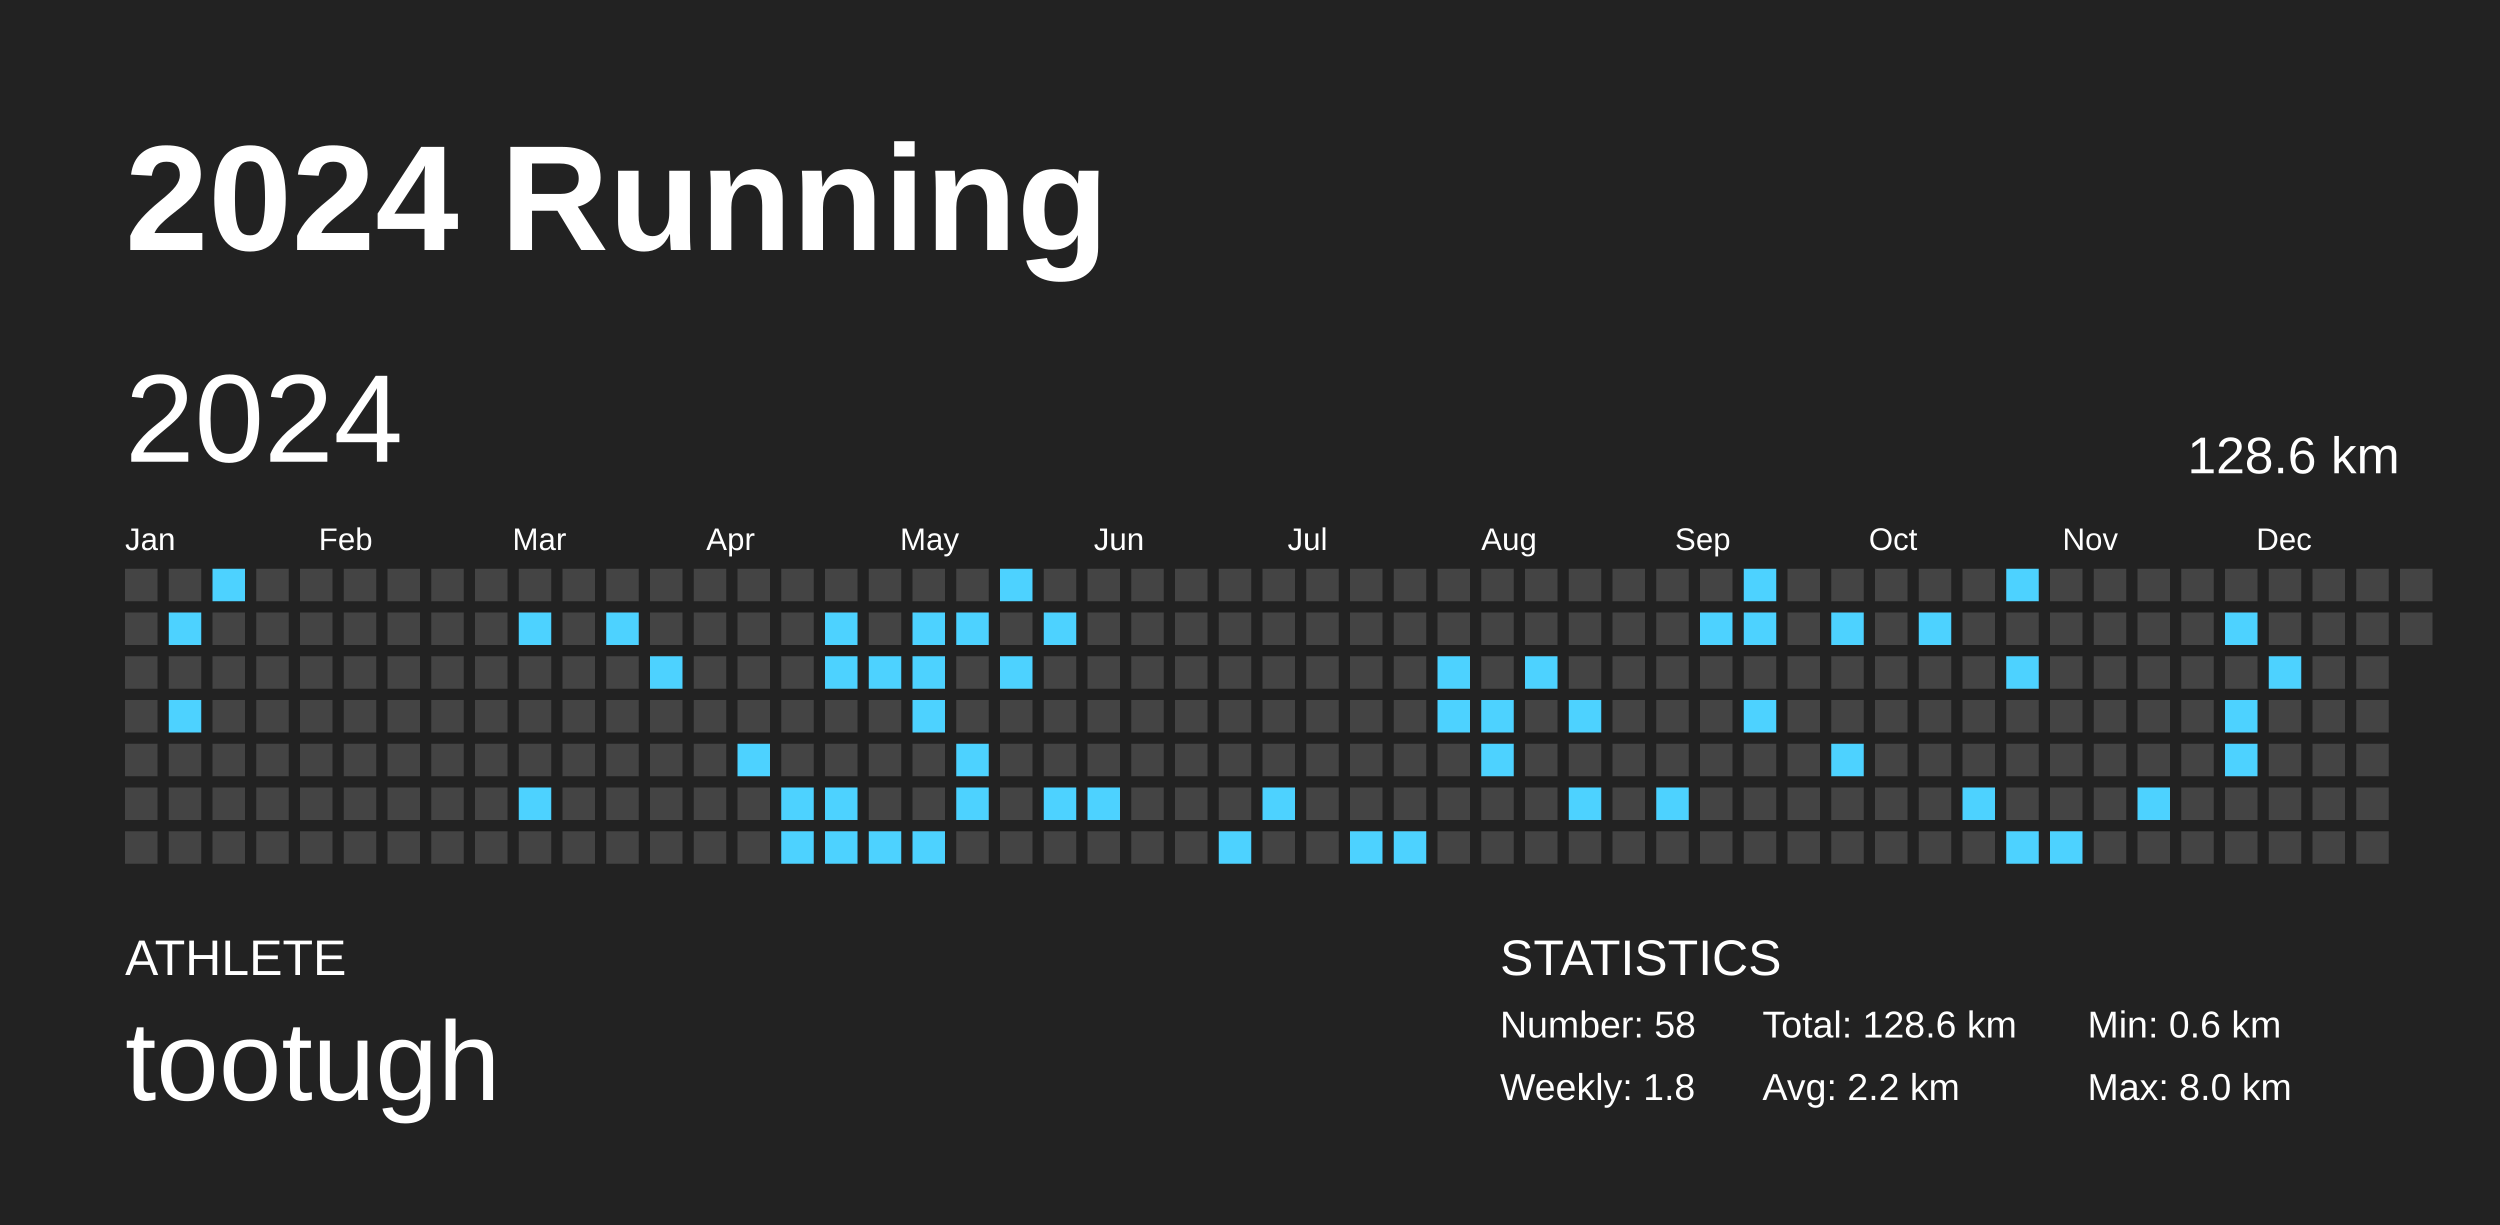
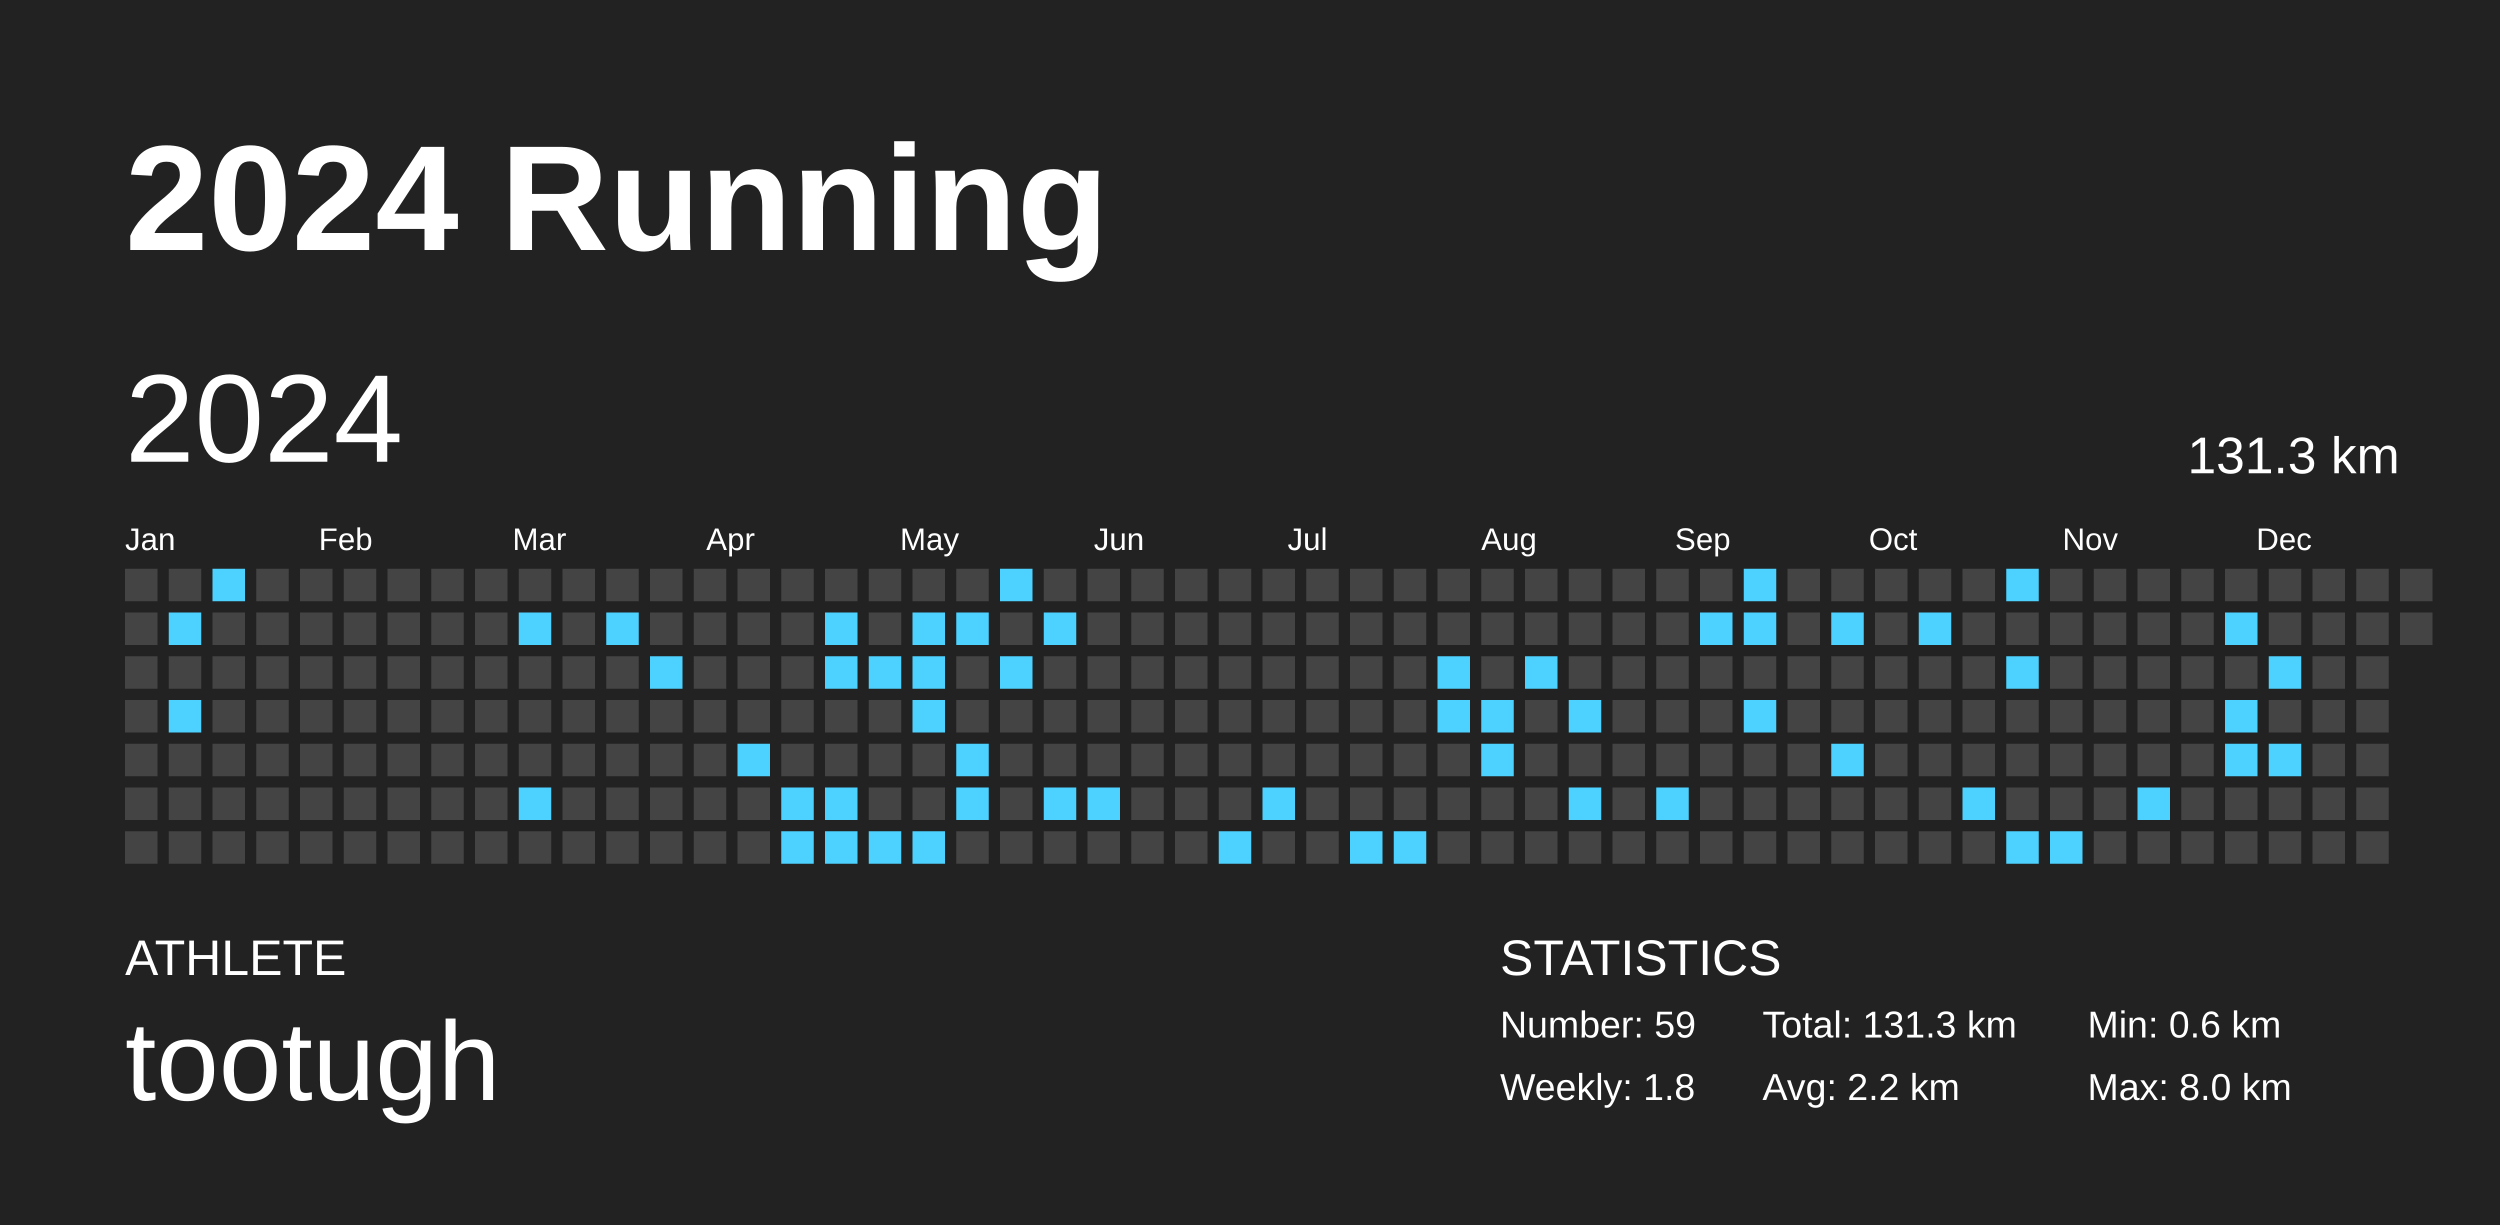
<svg xmlns="http://www.w3.org/2000/svg" baseProfile="full" height="98mm" version="1.1" viewBox="0,0,200,98" width="200mm">
  <defs />
  <rect fill="#222222" height="98" width="200" x="0" y="0" />
  <text fill="#FFFFFF" style="font-size:12px; font-family:Arial; font-weight:bold;" x="10" y="20">2024 Running</text>
  <text fill="#FFFFFF" style="font-size:4px; font-family:Arial" x="10" y="78">ATHLETE</text>
  <text fill="#FFFFFF" style="font-size:9px; font-family:Arial" x="10" y="88">tootugh</text>
  <text fill="#FFFFFF" style="font-size:4px; font-family:Arial" x="120" y="78">STATISTICS</text>
-   <text fill="#FFFFFF" style="font-size:3px; font-family:Arial" x="120" y="83">Number: 58</text>
+   <text fill="#FFFFFF" style="font-size:3px; font-family:Arial" x="120" y="83">Number: 59</text>
  <text fill="#FFFFFF" style="font-size:3px; font-family:Arial" x="120" y="88">Weekly: 1.8</text>
-   <text fill="#FFFFFF" style="font-size:3px; font-family:Arial" x="141" y="83">Total: 128.6 km</text>
+   <text fill="#FFFFFF" style="font-size:3px; font-family:Arial" x="141" y="83">Total: 131.3 km</text>
  <text fill="#FFFFFF" style="font-size:3px; font-family:Arial" x="141" y="88">Avg: 2.2 km</text>
  <text fill="#FFFFFF" style="font-size:3px; font-family:Arial" x="167" y="83">Min: 0.6 km</text>
  <text fill="#FFFFFF" style="font-size:3px; font-family:Arial" x="167" y="88">Max: 8.0 km</text>
  <text dominant-baseline="hanging" fill="#FFFFFF" style="font-size:10.0px; font-family:Arial;" x="10" y="30">2024</text>
-   <text dominant-baseline="hanging" fill="#FFFFFF" style="font-size:4.125px; font-family:Arial;" x="175" y="35">128.6 km</text>
+   <text dominant-baseline="hanging" fill="#FFFFFF" style="font-size:4.125px; font-family:Arial;" x="175" y="35">131.3 km</text>
  <text fill="#FFFFFF" style="font-size:2.5px; font-family:Arial" x="10.0" y="44">Jan</text>
  <text fill="#FFFFFF" style="font-size:2.5px; font-family:Arial" x="25.5" y="44">Feb</text>
  <text fill="#FFFFFF" style="font-size:2.5px; font-family:Arial" x="41.0" y="44">Mar</text>
  <text fill="#FFFFFF" style="font-size:2.5px; font-family:Arial" x="56.5" y="44">Apr</text>
  <text fill="#FFFFFF" style="font-size:2.5px; font-family:Arial" x="72.0" y="44">May</text>
  <text fill="#FFFFFF" style="font-size:2.5px; font-family:Arial" x="87.5" y="44">Jun</text>
  <text fill="#FFFFFF" style="font-size:2.5px; font-family:Arial" x="103.0" y="44">Jul</text>
  <text fill="#FFFFFF" style="font-size:2.5px; font-family:Arial" x="118.5" y="44">Aug</text>
  <text fill="#FFFFFF" style="font-size:2.5px; font-family:Arial" x="134.0" y="44">Sep</text>
  <text fill="#FFFFFF" style="font-size:2.5px; font-family:Arial" x="149.5" y="44">Oct</text>
  <text fill="#FFFFFF" style="font-size:2.5px; font-family:Arial" x="165.0" y="44">Nov</text>
  <text fill="#FFFFFF" style="font-size:2.5px; font-family:Arial" x="180.5" y="44">Dec</text>
  <rect fill="#444444" height="2.6" width="2.6" x="10.0" y="45.5" />
  <rect fill="#444444" height="2.6" width="2.6" x="10.0" y="49.0" />
  <rect fill="#444444" height="2.6" width="2.6" x="10.0" y="52.5" />
  <rect fill="#444444" height="2.6" width="2.6" x="10.0" y="56.0" />
  <rect fill="#444444" height="2.6" width="2.6" x="10.0" y="59.5" />
  <rect fill="#444444" height="2.6" width="2.6" x="10.0" y="63.0" />
  <rect fill="#444444" height="2.6" width="2.6" x="10.0" y="66.5" />
  <rect fill="#444444" height="2.6" width="2.6" x="13.5" y="45.5" />
  <rect fill="#4dd2ff" height="2.6" width="2.6" x="13.5" y="49.0" />
  <rect fill="#444444" height="2.6" width="2.6" x="13.5" y="52.5" />
  <rect fill="#4dd2ff" height="2.6" width="2.6" x="13.5" y="56.0" />
  <rect fill="#444444" height="2.6" width="2.6" x="13.5" y="59.5" />
  <rect fill="#444444" height="2.6" width="2.6" x="13.5" y="63.0" />
  <rect fill="#444444" height="2.6" width="2.6" x="13.5" y="66.5" />
  <rect fill="#4dd2ff" height="2.6" width="2.6" x="17.0" y="45.5" />
  <rect fill="#444444" height="2.6" width="2.6" x="17.0" y="49.0" />
  <rect fill="#444444" height="2.6" width="2.6" x="17.0" y="52.5" />
  <rect fill="#444444" height="2.6" width="2.6" x="17.0" y="56.0" />
  <rect fill="#444444" height="2.6" width="2.6" x="17.0" y="59.5" />
  <rect fill="#444444" height="2.6" width="2.6" x="17.0" y="63.0" />
  <rect fill="#444444" height="2.6" width="2.6" x="17.0" y="66.5" />
  <rect fill="#444444" height="2.6" width="2.6" x="20.5" y="45.5" />
  <rect fill="#444444" height="2.6" width="2.6" x="20.5" y="49.0" />
  <rect fill="#444444" height="2.6" width="2.6" x="20.5" y="52.5" />
  <rect fill="#444444" height="2.6" width="2.6" x="20.5" y="56.0" />
  <rect fill="#444444" height="2.6" width="2.6" x="20.5" y="59.5" />
  <rect fill="#444444" height="2.6" width="2.6" x="20.5" y="63.0" />
  <rect fill="#444444" height="2.6" width="2.6" x="20.5" y="66.5" />
  <rect fill="#444444" height="2.6" width="2.6" x="24.0" y="45.5" />
  <rect fill="#444444" height="2.6" width="2.6" x="24.0" y="49.0" />
  <rect fill="#444444" height="2.6" width="2.6" x="24.0" y="52.5" />
  <rect fill="#444444" height="2.6" width="2.6" x="24.0" y="56.0" />
  <rect fill="#444444" height="2.6" width="2.6" x="24.0" y="59.5" />
  <rect fill="#444444" height="2.6" width="2.6" x="24.0" y="63.0" />
  <rect fill="#444444" height="2.6" width="2.6" x="24.0" y="66.5" />
  <rect fill="#444444" height="2.6" width="2.6" x="27.5" y="45.5" />
  <rect fill="#444444" height="2.6" width="2.6" x="27.5" y="49.0" />
  <rect fill="#444444" height="2.6" width="2.6" x="27.5" y="52.5" />
  <rect fill="#444444" height="2.6" width="2.6" x="27.5" y="56.0" />
  <rect fill="#444444" height="2.6" width="2.6" x="27.5" y="59.5" />
  <rect fill="#444444" height="2.6" width="2.6" x="27.5" y="63.0" />
  <rect fill="#444444" height="2.6" width="2.6" x="27.5" y="66.5" />
  <rect fill="#444444" height="2.6" width="2.6" x="31.0" y="45.5" />
  <rect fill="#444444" height="2.6" width="2.6" x="31.0" y="49.0" />
  <rect fill="#444444" height="2.6" width="2.6" x="31.0" y="52.5" />
  <rect fill="#444444" height="2.6" width="2.6" x="31.0" y="56.0" />
  <rect fill="#444444" height="2.6" width="2.6" x="31.0" y="59.5" />
  <rect fill="#444444" height="2.6" width="2.6" x="31.0" y="63.0" />
  <rect fill="#444444" height="2.6" width="2.6" x="31.0" y="66.5" />
  <rect fill="#444444" height="2.6" width="2.6" x="34.5" y="45.5" />
  <rect fill="#444444" height="2.6" width="2.6" x="34.5" y="49.0" />
  <rect fill="#444444" height="2.6" width="2.6" x="34.5" y="52.5" />
  <rect fill="#444444" height="2.6" width="2.6" x="34.5" y="56.0" />
  <rect fill="#444444" height="2.6" width="2.6" x="34.5" y="59.5" />
  <rect fill="#444444" height="2.6" width="2.6" x="34.5" y="63.0" />
  <rect fill="#444444" height="2.6" width="2.6" x="34.5" y="66.5" />
  <rect fill="#444444" height="2.6" width="2.6" x="38.0" y="45.5" />
  <rect fill="#444444" height="2.6" width="2.6" x="38.0" y="49.0" />
  <rect fill="#444444" height="2.6" width="2.6" x="38.0" y="52.5" />
  <rect fill="#444444" height="2.6" width="2.6" x="38.0" y="56.0" />
  <rect fill="#444444" height="2.6" width="2.6" x="38.0" y="59.5" />
  <rect fill="#444444" height="2.6" width="2.6" x="38.0" y="63.0" />
  <rect fill="#444444" height="2.6" width="2.6" x="38.0" y="66.5" />
  <rect fill="#444444" height="2.6" width="2.6" x="41.5" y="45.5" />
  <rect fill="#4dd2ff" height="2.6" width="2.6" x="41.5" y="49.0" />
  <rect fill="#444444" height="2.6" width="2.6" x="41.5" y="52.5" />
  <rect fill="#444444" height="2.6" width="2.6" x="41.5" y="56.0" />
  <rect fill="#444444" height="2.6" width="2.6" x="41.5" y="59.5" />
  <rect fill="#4dd2ff" height="2.6" width="2.6" x="41.5" y="63.0" />
  <rect fill="#444444" height="2.6" width="2.6" x="41.5" y="66.5" />
  <rect fill="#444444" height="2.6" width="2.6" x="45.0" y="45.5" />
  <rect fill="#444444" height="2.6" width="2.6" x="45.0" y="49.0" />
  <rect fill="#444444" height="2.6" width="2.6" x="45.0" y="52.5" />
  <rect fill="#444444" height="2.6" width="2.6" x="45.0" y="56.0" />
  <rect fill="#444444" height="2.6" width="2.6" x="45.0" y="59.5" />
  <rect fill="#444444" height="2.6" width="2.6" x="45.0" y="63.0" />
  <rect fill="#444444" height="2.6" width="2.6" x="45.0" y="66.5" />
  <rect fill="#444444" height="2.6" width="2.6" x="48.5" y="45.5" />
  <rect fill="#4dd2ff" height="2.6" width="2.6" x="48.5" y="49.0" />
  <rect fill="#444444" height="2.6" width="2.6" x="48.5" y="52.5" />
  <rect fill="#444444" height="2.6" width="2.6" x="48.5" y="56.0" />
  <rect fill="#444444" height="2.6" width="2.6" x="48.5" y="59.5" />
  <rect fill="#444444" height="2.6" width="2.6" x="48.5" y="63.0" />
  <rect fill="#444444" height="2.6" width="2.6" x="48.5" y="66.5" />
  <rect fill="#444444" height="2.6" width="2.6" x="52.0" y="45.5" />
  <rect fill="#444444" height="2.6" width="2.6" x="52.0" y="49.0" />
  <rect fill="#4dd2ff" height="2.6" width="2.6" x="52.0" y="52.5" />
  <rect fill="#444444" height="2.6" width="2.6" x="52.0" y="56.0" />
  <rect fill="#444444" height="2.6" width="2.6" x="52.0" y="59.5" />
  <rect fill="#444444" height="2.6" width="2.6" x="52.0" y="63.0" />
  <rect fill="#444444" height="2.6" width="2.6" x="52.0" y="66.5" />
  <rect fill="#444444" height="2.6" width="2.6" x="55.5" y="45.5" />
  <rect fill="#444444" height="2.6" width="2.6" x="55.5" y="49.0" />
  <rect fill="#444444" height="2.6" width="2.6" x="55.5" y="52.5" />
  <rect fill="#444444" height="2.6" width="2.6" x="55.5" y="56.0" />
  <rect fill="#444444" height="2.6" width="2.6" x="55.5" y="59.5" />
  <rect fill="#444444" height="2.6" width="2.6" x="55.5" y="63.0" />
  <rect fill="#444444" height="2.6" width="2.6" x="55.5" y="66.5" />
  <rect fill="#444444" height="2.6" width="2.6" x="59.0" y="45.5" />
  <rect fill="#444444" height="2.6" width="2.6" x="59.0" y="49.0" />
  <rect fill="#444444" height="2.6" width="2.6" x="59.0" y="52.5" />
  <rect fill="#444444" height="2.6" width="2.6" x="59.0" y="56.0" />
  <rect fill="#4dd2ff" height="2.6" width="2.6" x="59.0" y="59.5" />
  <rect fill="#444444" height="2.6" width="2.6" x="59.0" y="63.0" />
  <rect fill="#444444" height="2.6" width="2.6" x="59.0" y="66.5" />
  <rect fill="#444444" height="2.6" width="2.6" x="62.5" y="45.5" />
  <rect fill="#444444" height="2.6" width="2.6" x="62.5" y="49.0" />
  <rect fill="#444444" height="2.6" width="2.6" x="62.5" y="52.5" />
  <rect fill="#444444" height="2.6" width="2.6" x="62.5" y="56.0" />
  <rect fill="#444444" height="2.6" width="2.6" x="62.5" y="59.5" />
  <rect fill="#4dd2ff" height="2.6" width="2.6" x="62.5" y="63.0" />
  <rect fill="#4dd2ff" height="2.6" width="2.6" x="62.5" y="66.5" />
  <rect fill="#444444" height="2.6" width="2.6" x="66.0" y="45.5" />
  <rect fill="#4dd2ff" height="2.6" width="2.6" x="66.0" y="49.0" />
  <rect fill="#4dd2ff" height="2.6" width="2.6" x="66.0" y="52.5" />
  <rect fill="#444444" height="2.6" width="2.6" x="66.0" y="56.0" />
  <rect fill="#444444" height="2.6" width="2.6" x="66.0" y="59.5" />
  <rect fill="#4dd2ff" height="2.6" width="2.6" x="66.0" y="63.0" />
  <rect fill="#4dd2ff" height="2.6" width="2.6" x="66.0" y="66.5" />
  <rect fill="#444444" height="2.6" width="2.6" x="69.5" y="45.5" />
  <rect fill="#444444" height="2.6" width="2.6" x="69.5" y="49.0" />
  <rect fill="#4dd2ff" height="2.6" width="2.6" x="69.5" y="52.5" />
  <rect fill="#444444" height="2.6" width="2.6" x="69.5" y="56.0" />
  <rect fill="#444444" height="2.6" width="2.6" x="69.5" y="59.5" />
  <rect fill="#444444" height="2.6" width="2.6" x="69.5" y="63.0" />
  <rect fill="#4dd2ff" height="2.6" width="2.6" x="69.5" y="66.5" />
  <rect fill="#444444" height="2.6" width="2.6" x="73.0" y="45.5" />
  <rect fill="#4dd2ff" height="2.6" width="2.6" x="73.0" y="49.0" />
  <rect fill="#4dd2ff" height="2.6" width="2.6" x="73.0" y="52.5" />
  <rect fill="#4dd2ff" height="2.6" width="2.6" x="73.0" y="56.0" />
  <rect fill="#444444" height="2.6" width="2.6" x="73.0" y="59.5" />
  <rect fill="#444444" height="2.6" width="2.6" x="73.0" y="63.0" />
  <rect fill="#4dd2ff" height="2.6" width="2.6" x="73.0" y="66.5" />
  <rect fill="#444444" height="2.6" width="2.6" x="76.5" y="45.5" />
  <rect fill="#4dd2ff" height="2.6" width="2.6" x="76.5" y="49.0" />
  <rect fill="#444444" height="2.6" width="2.6" x="76.5" y="52.5" />
  <rect fill="#444444" height="2.6" width="2.6" x="76.5" y="56.0" />
  <rect fill="#4dd2ff" height="2.6" width="2.6" x="76.5" y="59.5" />
  <rect fill="#4dd2ff" height="2.6" width="2.6" x="76.5" y="63.0" />
  <rect fill="#444444" height="2.6" width="2.6" x="76.5" y="66.5" />
  <rect fill="#4dd2ff" height="2.6" width="2.6" x="80.0" y="45.5" />
  <rect fill="#444444" height="2.6" width="2.6" x="80.0" y="49.0" />
  <rect fill="#4dd2ff" height="2.6" width="2.6" x="80.0" y="52.5" />
  <rect fill="#444444" height="2.6" width="2.6" x="80.0" y="56.0" />
  <rect fill="#444444" height="2.6" width="2.6" x="80.0" y="59.5" />
  <rect fill="#444444" height="2.6" width="2.6" x="80.0" y="63.0" />
  <rect fill="#444444" height="2.6" width="2.6" x="80.0" y="66.5" />
  <rect fill="#444444" height="2.6" width="2.6" x="83.5" y="45.5" />
  <rect fill="#4dd2ff" height="2.6" width="2.6" x="83.5" y="49.0" />
  <rect fill="#444444" height="2.6" width="2.6" x="83.5" y="52.5" />
  <rect fill="#444444" height="2.6" width="2.6" x="83.5" y="56.0" />
  <rect fill="#444444" height="2.6" width="2.6" x="83.5" y="59.5" />
  <rect fill="#4dd2ff" height="2.6" width="2.6" x="83.5" y="63.0" />
  <rect fill="#444444" height="2.6" width="2.6" x="83.5" y="66.5" />
  <rect fill="#444444" height="2.6" width="2.6" x="87.0" y="45.5" />
  <rect fill="#444444" height="2.6" width="2.6" x="87.0" y="49.0" />
  <rect fill="#444444" height="2.6" width="2.6" x="87.0" y="52.5" />
  <rect fill="#444444" height="2.6" width="2.6" x="87.0" y="56.0" />
  <rect fill="#444444" height="2.6" width="2.6" x="87.0" y="59.5" />
  <rect fill="#4dd2ff" height="2.6" width="2.6" x="87.0" y="63.0" />
  <rect fill="#444444" height="2.6" width="2.6" x="87.0" y="66.5" />
  <rect fill="#444444" height="2.6" width="2.6" x="90.5" y="45.5" />
  <rect fill="#444444" height="2.6" width="2.6" x="90.5" y="49.0" />
  <rect fill="#444444" height="2.6" width="2.6" x="90.5" y="52.5" />
  <rect fill="#444444" height="2.6" width="2.6" x="90.5" y="56.0" />
  <rect fill="#444444" height="2.6" width="2.6" x="90.5" y="59.5" />
  <rect fill="#444444" height="2.6" width="2.6" x="90.5" y="63.0" />
  <rect fill="#444444" height="2.6" width="2.6" x="90.5" y="66.5" />
  <rect fill="#444444" height="2.6" width="2.6" x="94.0" y="45.5" />
  <rect fill="#444444" height="2.6" width="2.6" x="94.0" y="49.0" />
  <rect fill="#444444" height="2.6" width="2.6" x="94.0" y="52.5" />
  <rect fill="#444444" height="2.6" width="2.6" x="94.0" y="56.0" />
  <rect fill="#444444" height="2.6" width="2.6" x="94.0" y="59.5" />
  <rect fill="#444444" height="2.6" width="2.6" x="94.0" y="63.0" />
  <rect fill="#444444" height="2.6" width="2.6" x="94.0" y="66.5" />
  <rect fill="#444444" height="2.6" width="2.6" x="97.5" y="45.5" />
  <rect fill="#444444" height="2.6" width="2.6" x="97.5" y="49.0" />
  <rect fill="#444444" height="2.6" width="2.6" x="97.5" y="52.5" />
  <rect fill="#444444" height="2.6" width="2.6" x="97.5" y="56.0" />
  <rect fill="#444444" height="2.6" width="2.6" x="97.5" y="59.5" />
  <rect fill="#444444" height="2.6" width="2.6" x="97.5" y="63.0" />
  <rect fill="#4dd2ff" height="2.6" width="2.6" x="97.5" y="66.5" />
  <rect fill="#444444" height="2.6" width="2.6" x="101.0" y="45.5" />
  <rect fill="#444444" height="2.6" width="2.6" x="101.0" y="49.0" />
  <rect fill="#444444" height="2.6" width="2.6" x="101.0" y="52.5" />
  <rect fill="#444444" height="2.6" width="2.6" x="101.0" y="56.0" />
  <rect fill="#444444" height="2.6" width="2.6" x="101.0" y="59.5" />
  <rect fill="#4dd2ff" height="2.6" width="2.6" x="101.0" y="63.0" />
  <rect fill="#444444" height="2.6" width="2.6" x="101.0" y="66.5" />
  <rect fill="#444444" height="2.6" width="2.6" x="104.5" y="45.5" />
  <rect fill="#444444" height="2.6" width="2.6" x="104.5" y="49.0" />
  <rect fill="#444444" height="2.6" width="2.6" x="104.5" y="52.5" />
  <rect fill="#444444" height="2.6" width="2.6" x="104.5" y="56.0" />
  <rect fill="#444444" height="2.6" width="2.6" x="104.5" y="59.5" />
  <rect fill="#444444" height="2.6" width="2.6" x="104.5" y="63.0" />
  <rect fill="#444444" height="2.6" width="2.6" x="104.5" y="66.5" />
  <rect fill="#444444" height="2.6" width="2.6" x="108.0" y="45.5" />
  <rect fill="#444444" height="2.6" width="2.6" x="108.0" y="49.0" />
  <rect fill="#444444" height="2.6" width="2.6" x="108.0" y="52.5" />
  <rect fill="#444444" height="2.6" width="2.6" x="108.0" y="56.0" />
  <rect fill="#444444" height="2.6" width="2.6" x="108.0" y="59.5" />
  <rect fill="#444444" height="2.6" width="2.6" x="108.0" y="63.0" />
  <rect fill="#4dd2ff" height="2.6" width="2.6" x="108.0" y="66.5" />
  <rect fill="#444444" height="2.6" width="2.6" x="111.5" y="45.5" />
  <rect fill="#444444" height="2.6" width="2.6" x="111.5" y="49.0" />
  <rect fill="#444444" height="2.6" width="2.6" x="111.5" y="52.5" />
  <rect fill="#444444" height="2.6" width="2.6" x="111.5" y="56.0" />
  <rect fill="#444444" height="2.6" width="2.6" x="111.5" y="59.5" />
  <rect fill="#444444" height="2.6" width="2.6" x="111.5" y="63.0" />
  <rect fill="#4dd2ff" height="2.6" width="2.6" x="111.5" y="66.5" />
  <rect fill="#444444" height="2.6" width="2.6" x="115.0" y="45.5" />
  <rect fill="#444444" height="2.6" width="2.6" x="115.0" y="49.0" />
  <rect fill="#4dd2ff" height="2.6" width="2.6" x="115.0" y="52.5" />
  <rect fill="#4dd2ff" height="2.6" width="2.6" x="115.0" y="56.0" />
  <rect fill="#444444" height="2.6" width="2.6" x="115.0" y="59.5" />
  <rect fill="#444444" height="2.6" width="2.6" x="115.0" y="63.0" />
  <rect fill="#444444" height="2.6" width="2.6" x="115.0" y="66.5" />
  <rect fill="#444444" height="2.6" width="2.6" x="118.5" y="45.5" />
  <rect fill="#444444" height="2.6" width="2.6" x="118.5" y="49.0" />
  <rect fill="#444444" height="2.6" width="2.6" x="118.5" y="52.5" />
  <rect fill="#4dd2ff" height="2.6" width="2.6" x="118.5" y="56.0" />
  <rect fill="#4dd2ff" height="2.6" width="2.6" x="118.5" y="59.5" />
  <rect fill="#444444" height="2.6" width="2.6" x="118.5" y="63.0" />
  <rect fill="#444444" height="2.6" width="2.6" x="118.5" y="66.5" />
  <rect fill="#444444" height="2.6" width="2.6" x="122.0" y="45.5" />
  <rect fill="#444444" height="2.6" width="2.6" x="122.0" y="49.0" />
  <rect fill="#4dd2ff" height="2.6" width="2.6" x="122.0" y="52.5" />
  <rect fill="#444444" height="2.6" width="2.6" x="122.0" y="56.0" />
  <rect fill="#444444" height="2.6" width="2.6" x="122.0" y="59.5" />
  <rect fill="#444444" height="2.6" width="2.6" x="122.0" y="63.0" />
  <rect fill="#444444" height="2.6" width="2.6" x="122.0" y="66.5" />
  <rect fill="#444444" height="2.6" width="2.6" x="125.5" y="45.5" />
  <rect fill="#444444" height="2.6" width="2.6" x="125.5" y="49.0" />
  <rect fill="#444444" height="2.6" width="2.6" x="125.5" y="52.5" />
  <rect fill="#4dd2ff" height="2.6" width="2.6" x="125.5" y="56.0" />
  <rect fill="#444444" height="2.6" width="2.6" x="125.5" y="59.5" />
  <rect fill="#4dd2ff" height="2.6" width="2.6" x="125.5" y="63.0" />
  <rect fill="#444444" height="2.6" width="2.6" x="125.5" y="66.5" />
  <rect fill="#444444" height="2.6" width="2.6" x="129.0" y="45.5" />
  <rect fill="#444444" height="2.6" width="2.6" x="129.0" y="49.0" />
  <rect fill="#444444" height="2.6" width="2.6" x="129.0" y="52.5" />
  <rect fill="#444444" height="2.6" width="2.6" x="129.0" y="56.0" />
  <rect fill="#444444" height="2.6" width="2.6" x="129.0" y="59.5" />
  <rect fill="#444444" height="2.6" width="2.6" x="129.0" y="63.0" />
  <rect fill="#444444" height="2.6" width="2.6" x="129.0" y="66.5" />
  <rect fill="#444444" height="2.6" width="2.6" x="132.5" y="45.5" />
  <rect fill="#444444" height="2.6" width="2.6" x="132.5" y="49.0" />
  <rect fill="#444444" height="2.6" width="2.6" x="132.5" y="52.5" />
  <rect fill="#444444" height="2.6" width="2.6" x="132.5" y="56.0" />
  <rect fill="#444444" height="2.6" width="2.6" x="132.5" y="59.5" />
  <rect fill="#4dd2ff" height="2.6" width="2.6" x="132.5" y="63.0" />
  <rect fill="#444444" height="2.6" width="2.6" x="132.5" y="66.5" />
  <rect fill="#444444" height="2.6" width="2.6" x="136.0" y="45.5" />
  <rect fill="#4dd2ff" height="2.6" width="2.6" x="136.0" y="49.0" />
  <rect fill="#444444" height="2.6" width="2.6" x="136.0" y="52.5" />
  <rect fill="#444444" height="2.6" width="2.6" x="136.0" y="56.0" />
  <rect fill="#444444" height="2.6" width="2.6" x="136.0" y="59.5" />
  <rect fill="#444444" height="2.6" width="2.6" x="136.0" y="63.0" />
  <rect fill="#444444" height="2.6" width="2.6" x="136.0" y="66.5" />
  <rect fill="#4dd2ff" height="2.6" width="2.6" x="139.5" y="45.5" />
  <rect fill="#4dd2ff" height="2.6" width="2.6" x="139.5" y="49.0" />
  <rect fill="#444444" height="2.6" width="2.6" x="139.5" y="52.5" />
  <rect fill="#4dd2ff" height="2.6" width="2.6" x="139.5" y="56.0" />
  <rect fill="#444444" height="2.6" width="2.6" x="139.5" y="59.5" />
  <rect fill="#444444" height="2.6" width="2.6" x="139.5" y="63.0" />
  <rect fill="#444444" height="2.6" width="2.6" x="139.5" y="66.5" />
  <rect fill="#444444" height="2.6" width="2.6" x="143.0" y="45.5" />
  <rect fill="#444444" height="2.6" width="2.6" x="143.0" y="49.0" />
  <rect fill="#444444" height="2.6" width="2.6" x="143.0" y="52.5" />
  <rect fill="#444444" height="2.6" width="2.6" x="143.0" y="56.0" />
  <rect fill="#444444" height="2.6" width="2.6" x="143.0" y="59.5" />
  <rect fill="#444444" height="2.6" width="2.6" x="143.0" y="63.0" />
  <rect fill="#444444" height="2.6" width="2.6" x="143.0" y="66.5" />
  <rect fill="#444444" height="2.6" width="2.6" x="146.5" y="45.5" />
  <rect fill="#4dd2ff" height="2.6" width="2.6" x="146.5" y="49.0" />
  <rect fill="#444444" height="2.6" width="2.6" x="146.5" y="52.5" />
  <rect fill="#444444" height="2.6" width="2.6" x="146.5" y="56.0" />
  <rect fill="#4dd2ff" height="2.6" width="2.6" x="146.5" y="59.5" />
  <rect fill="#444444" height="2.6" width="2.6" x="146.5" y="63.0" />
  <rect fill="#444444" height="2.6" width="2.6" x="146.5" y="66.5" />
  <rect fill="#444444" height="2.6" width="2.6" x="150.0" y="45.5" />
  <rect fill="#444444" height="2.6" width="2.6" x="150.0" y="49.0" />
  <rect fill="#444444" height="2.6" width="2.6" x="150.0" y="52.5" />
  <rect fill="#444444" height="2.6" width="2.6" x="150.0" y="56.0" />
  <rect fill="#444444" height="2.6" width="2.6" x="150.0" y="59.5" />
  <rect fill="#444444" height="2.6" width="2.6" x="150.0" y="63.0" />
  <rect fill="#444444" height="2.6" width="2.6" x="150.0" y="66.5" />
  <rect fill="#444444" height="2.6" width="2.6" x="153.5" y="45.5" />
  <rect fill="#4dd2ff" height="2.6" width="2.6" x="153.5" y="49.0" />
  <rect fill="#444444" height="2.6" width="2.6" x="153.5" y="52.5" />
  <rect fill="#444444" height="2.6" width="2.6" x="153.5" y="56.0" />
  <rect fill="#444444" height="2.6" width="2.6" x="153.5" y="59.5" />
  <rect fill="#444444" height="2.6" width="2.6" x="153.5" y="63.0" />
  <rect fill="#444444" height="2.6" width="2.6" x="153.5" y="66.5" />
  <rect fill="#444444" height="2.6" width="2.6" x="157.0" y="45.5" />
  <rect fill="#444444" height="2.6" width="2.6" x="157.0" y="49.0" />
  <rect fill="#444444" height="2.6" width="2.6" x="157.0" y="52.5" />
  <rect fill="#444444" height="2.6" width="2.6" x="157.0" y="56.0" />
  <rect fill="#444444" height="2.6" width="2.6" x="157.0" y="59.5" />
  <rect fill="#4dd2ff" height="2.6" width="2.6" x="157.0" y="63.0" />
  <rect fill="#444444" height="2.6" width="2.6" x="157.0" y="66.5" />
  <rect fill="#4dd2ff" height="2.6" width="2.6" x="160.5" y="45.5" />
  <rect fill="#444444" height="2.6" width="2.6" x="160.5" y="49.0" />
  <rect fill="#4dd2ff" height="2.6" width="2.6" x="160.5" y="52.5" />
  <rect fill="#444444" height="2.6" width="2.6" x="160.5" y="56.0" />
  <rect fill="#444444" height="2.6" width="2.6" x="160.5" y="59.5" />
  <rect fill="#444444" height="2.6" width="2.6" x="160.5" y="63.0" />
  <rect fill="#4dd2ff" height="2.6" width="2.6" x="160.5" y="66.5" />
  <rect fill="#444444" height="2.6" width="2.6" x="164.0" y="45.5" />
  <rect fill="#444444" height="2.6" width="2.6" x="164.0" y="49.0" />
  <rect fill="#444444" height="2.6" width="2.6" x="164.0" y="52.5" />
  <rect fill="#444444" height="2.6" width="2.6" x="164.0" y="56.0" />
  <rect fill="#444444" height="2.6" width="2.6" x="164.0" y="59.5" />
  <rect fill="#444444" height="2.6" width="2.6" x="164.0" y="63.0" />
  <rect fill="#4dd2ff" height="2.6" width="2.6" x="164.0" y="66.5" />
  <rect fill="#444444" height="2.6" width="2.6" x="167.5" y="45.5" />
  <rect fill="#444444" height="2.6" width="2.6" x="167.5" y="49.0" />
  <rect fill="#444444" height="2.6" width="2.6" x="167.5" y="52.5" />
  <rect fill="#444444" height="2.6" width="2.6" x="167.5" y="56.0" />
  <rect fill="#444444" height="2.6" width="2.6" x="167.5" y="59.5" />
  <rect fill="#444444" height="2.6" width="2.6" x="167.5" y="63.0" />
  <rect fill="#444444" height="2.6" width="2.6" x="167.5" y="66.5" />
  <rect fill="#444444" height="2.6" width="2.6" x="171.0" y="45.5" />
  <rect fill="#444444" height="2.6" width="2.6" x="171.0" y="49.0" />
  <rect fill="#444444" height="2.6" width="2.6" x="171.0" y="52.5" />
  <rect fill="#444444" height="2.6" width="2.6" x="171.0" y="56.0" />
  <rect fill="#444444" height="2.6" width="2.6" x="171.0" y="59.5" />
  <rect fill="#4dd2ff" height="2.6" width="2.6" x="171.0" y="63.0" />
  <rect fill="#444444" height="2.6" width="2.6" x="171.0" y="66.5" />
  <rect fill="#444444" height="2.6" width="2.6" x="174.5" y="45.5" />
  <rect fill="#444444" height="2.6" width="2.6" x="174.5" y="49.0" />
  <rect fill="#444444" height="2.6" width="2.6" x="174.5" y="52.5" />
  <rect fill="#444444" height="2.6" width="2.6" x="174.5" y="56.0" />
  <rect fill="#444444" height="2.6" width="2.6" x="174.5" y="59.5" />
  <rect fill="#444444" height="2.6" width="2.6" x="174.5" y="63.0" />
  <rect fill="#444444" height="2.6" width="2.6" x="174.5" y="66.5" />
  <rect fill="#444444" height="2.6" width="2.6" x="178.0" y="45.5" />
  <rect fill="#4dd2ff" height="2.6" width="2.6" x="178.0" y="49.0" />
  <rect fill="#444444" height="2.6" width="2.6" x="178.0" y="52.5" />
  <rect fill="#4dd2ff" height="2.6" width="2.6" x="178.0" y="56.0" />
  <rect fill="#4dd2ff" height="2.6" width="2.6" x="178.0" y="59.5" />
  <rect fill="#444444" height="2.6" width="2.6" x="178.0" y="63.0" />
  <rect fill="#444444" height="2.6" width="2.6" x="178.0" y="66.5" />
  <rect fill="#444444" height="2.6" width="2.6" x="181.5" y="45.5" />
  <rect fill="#444444" height="2.6" width="2.6" x="181.5" y="49.0" />
  <rect fill="#4dd2ff" height="2.6" width="2.6" x="181.5" y="52.5" />
  <rect fill="#444444" height="2.6" width="2.6" x="181.5" y="56.0" />
-   <rect fill="#444444" height="2.6" width="2.6" x="181.5" y="59.5" />
+   <rect fill="#4dd2ff" height="2.6" width="2.6" x="181.5" y="59.5" />
  <rect fill="#444444" height="2.6" width="2.6" x="181.5" y="63.0" />
  <rect fill="#444444" height="2.6" width="2.6" x="181.5" y="66.5" />
  <rect fill="#444444" height="2.6" width="2.6" x="185.0" y="45.5" />
  <rect fill="#444444" height="2.6" width="2.6" x="185.0" y="49.0" />
  <rect fill="#444444" height="2.6" width="2.6" x="185.0" y="52.5" />
  <rect fill="#444444" height="2.6" width="2.6" x="185.0" y="56.0" />
  <rect fill="#444444" height="2.6" width="2.6" x="185.0" y="59.5" />
  <rect fill="#444444" height="2.6" width="2.6" x="185.0" y="63.0" />
  <rect fill="#444444" height="2.6" width="2.6" x="185.0" y="66.5" />
  <rect fill="#444444" height="2.6" width="2.6" x="188.5" y="45.5" />
  <rect fill="#444444" height="2.6" width="2.6" x="188.5" y="49.0" />
  <rect fill="#444444" height="2.6" width="2.6" x="188.5" y="52.5" />
  <rect fill="#444444" height="2.6" width="2.6" x="188.5" y="56.0" />
  <rect fill="#444444" height="2.6" width="2.6" x="188.5" y="59.5" />
  <rect fill="#444444" height="2.6" width="2.6" x="188.5" y="63.0" />
  <rect fill="#444444" height="2.6" width="2.6" x="188.5" y="66.5" />
  <rect fill="#444444" height="2.6" width="2.6" x="192.0" y="45.5" />
  <rect fill="#444444" height="2.6" width="2.6" x="192.0" y="49.0" />
</svg>
